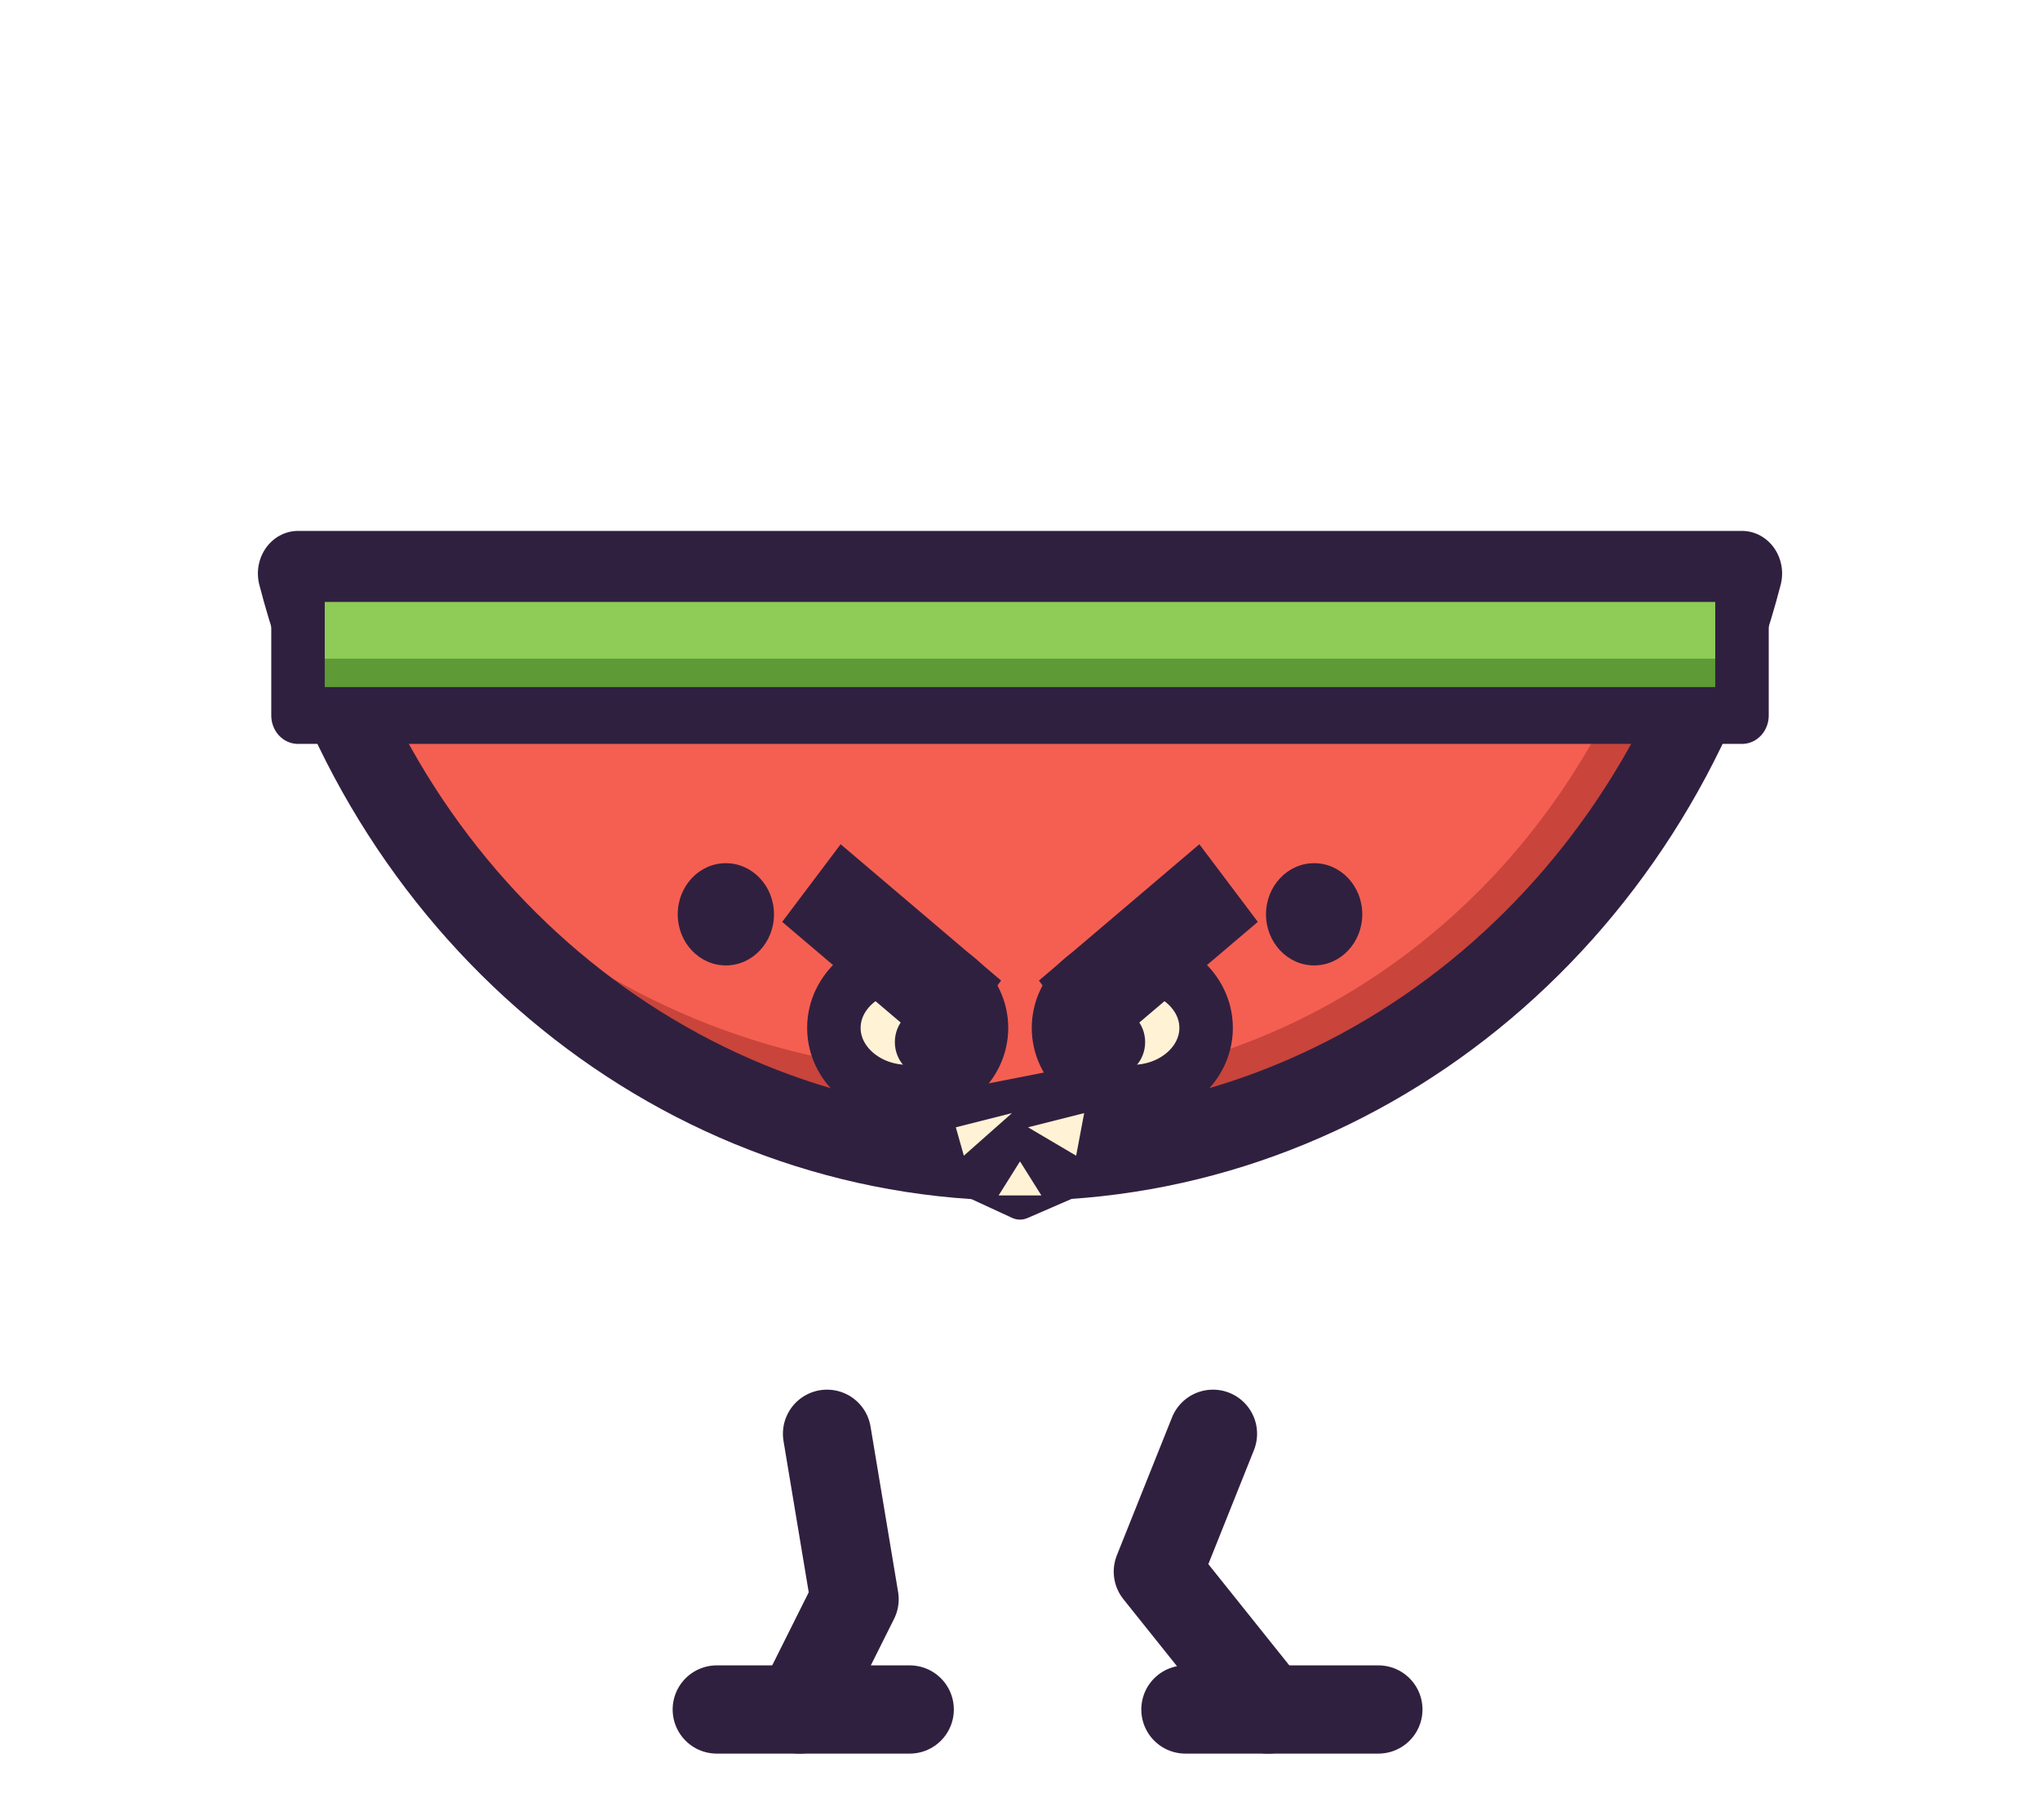
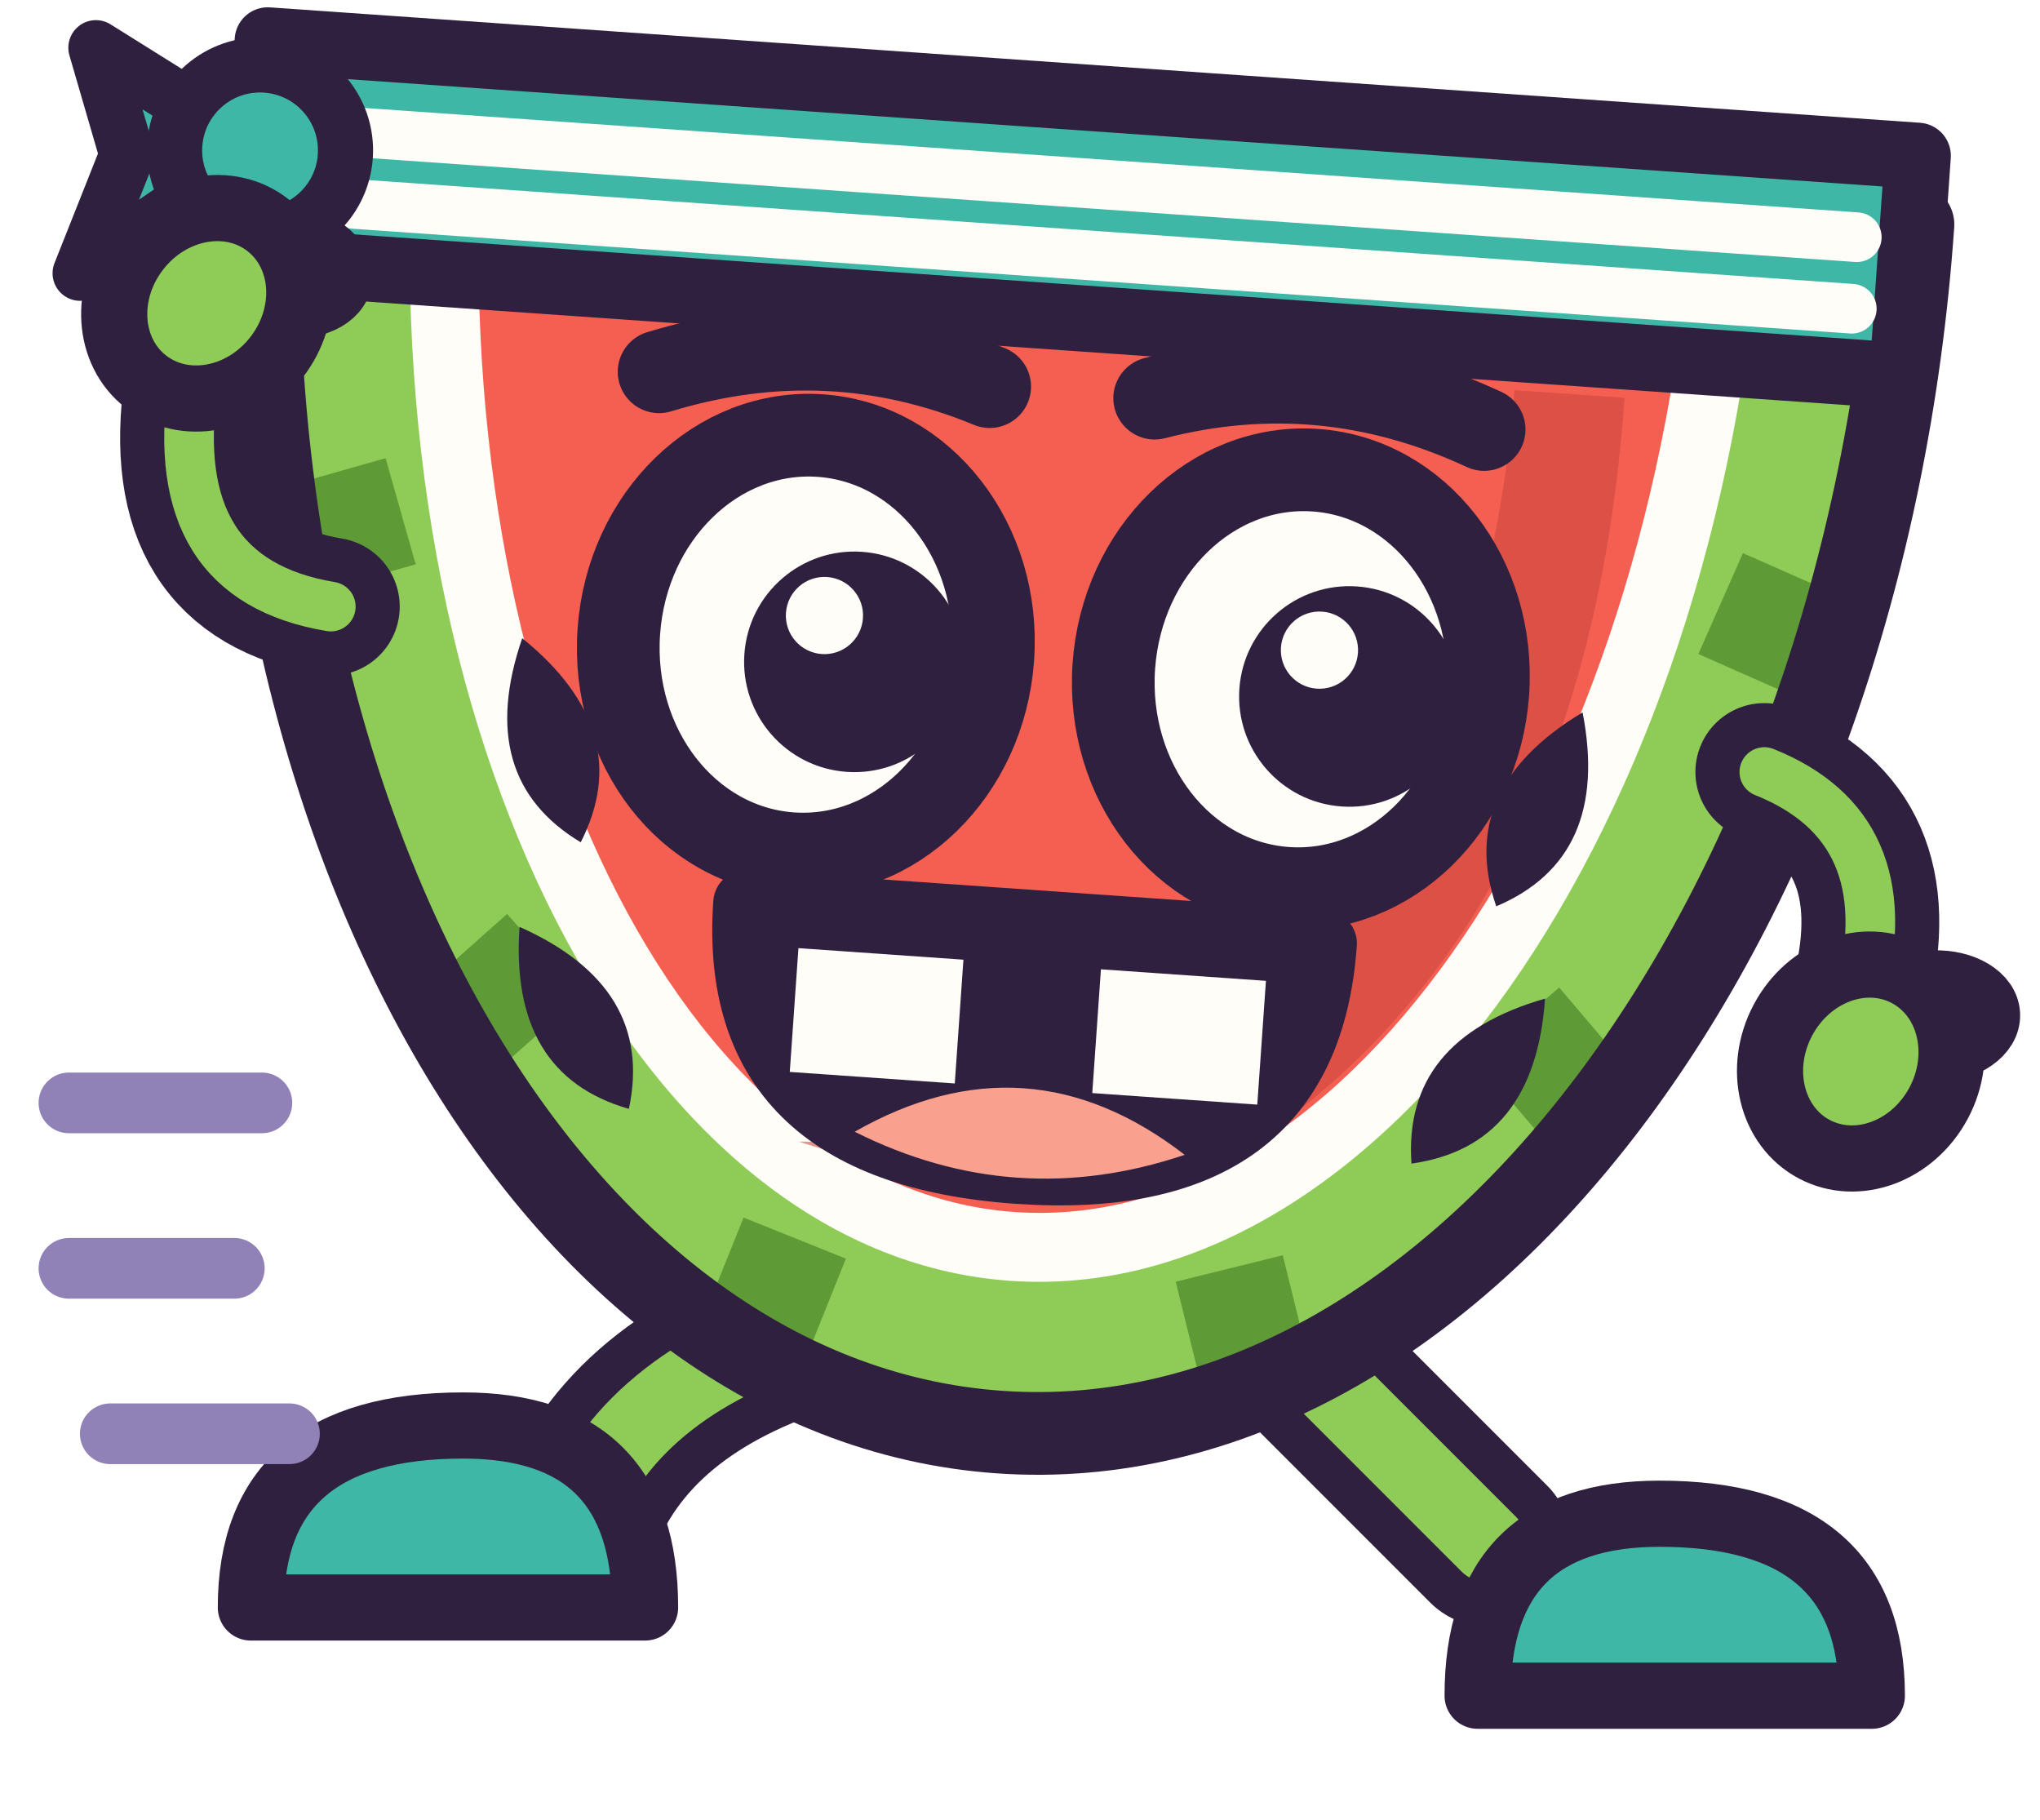
<svg xmlns="http://www.w3.org/2000/svg" width="74" height="66" viewBox="0 0 74 66">
-   <path d="M30 52L31 58L29 62" fill="none" stroke="#30203F" stroke-width="3.2" stroke-linecap="round" stroke-linejoin="round" />
-   <path d="M26 62L33 62" fill="none" stroke="#30203F" stroke-width="3.2" stroke-linecap="round" stroke-linejoin="round" />
-   <path d="M44 52L42 57L46 62" fill="none" stroke="#30203F" stroke-width="3.2" stroke-linecap="round" stroke-linejoin="round" />
-   <path d="M43 62L50 62" fill="none" stroke="#30203F" stroke-width="3.2" stroke-linecap="round" stroke-linejoin="round" />
-   <g transform="translate(37 62) scale(0.97 1.03) translate(-37 -62)">
-     <g>
+   <path d="M30 48Q23 50 21 55" fill="none" stroke="#30203F" stroke-width="6" stroke-linecap="round" stroke-linejoin="round" />
+   <path d="M30 48Q23 50 21 55" fill="none" stroke="#8FCB57" stroke-width="2.8" stroke-linecap="round" stroke-linejoin="round" />
+   <path d="M23.4 58.3Q23.4 51.7 16.8 51.7Q9.1 51.7 9.1 58.3Z" fill="#3FB7A6" stroke="#30203F" stroke-width="2.4" stroke-linejoin="round" />
+   <path d="M46 48L54 56" fill="none" stroke="#30203F" stroke-width="6" stroke-linecap="round" stroke-linejoin="round" />
+   <path d="M46 48L54 56" fill="none" stroke="#8FCB57" stroke-width="2.8" stroke-linecap="round" stroke-linejoin="round" />
+   <path d="M53.6 61.5Q53.6 54.9 60.2 54.9Q67.9 54.9 67.9 61.5Z" fill="#3FB7A6" stroke="#30203F" stroke-width="2.4" stroke-linejoin="round" />
+   <g transform="translate(0 -1)">
+     <g transform="rotate(4 38 28)">
      <clipPath id="c1">
-         <path d="M10 22 A28 28 0 0 0 64 22 Z" />
+         <path d="M68 7H8A30 46 0 0 0 68 7Z" />
      </clipPath>
-       <path d="M10 22 A28 28 0 0 0 64 22 Z" fill="#C9443B" />
+       <path d="M68 7H8A30 46 0 0 0 68 7Z" fill="#8FCB57" />
+       <path d="M62.5 7H13.5A24.5 40.5 0 0 0 62.5 7Z" fill="#FFFDF7" />
+       <path d="M60 7H16A22 38 0 0 0 60 7Z" fill="#F45F52" />
      <g clip-path="url(#c1)">
-         <path transform="translate(-2 -3)" d="M10 22 A28 28 0 0 0 64 22 Z" fill="#F45F52" />
+         <path d="M68.1 23.4L62 21.2" fill="none" stroke="#5E9A35" stroke-width="4" />
+         <path d="M60.2 41.5L55.7 36.9" fill="none" stroke="#5E9A35" stroke-width="4" />
+         <path d="M47.9 52.7L45.9 46.5" fill="none" stroke="#5E9A35" stroke-width="4" />
+         <path d="M28.1 52.7L30.1 46.5" fill="none" stroke="#5E9A35" stroke-width="4" />
+         <path d="M15.8 41.5L20.3 36.9" fill="none" stroke="#5E9A35" stroke-width="4" />
+         <path d="M7.9 23.4L14 21.2" fill="none" stroke="#5E9A35" stroke-width="4" />
+         <path d="M58 14Q58 34 45 43Q38 45 30 43Q48 42 52 28Q54 20 54 14Z" fill="#C9443B" opacity=".55" />
      </g>
-       <path d="M10 22 A28 28 0 0 0 64 22 Z" fill="none" stroke="#30203F" stroke-width="3" stroke-linejoin="round" />
+       <path d="M68 7H8A30 46 0 0 0 68 7Z" fill="none" stroke="#30203F" stroke-width="3" stroke-linecap="round" stroke-linejoin="round" />
+       <path d="M8 4.5H68V12.5H8Z" fill="#3FB7A6" stroke="#30203F" stroke-width="2.4" stroke-linejoin="round" />
+       <path d="M10 7.6H66" fill="none" stroke="#FFFDF7" stroke-width="1.8" stroke-linecap="round" stroke-linejoin="round" />
+       <path d="M10 10.2H66" fill="none" stroke="#FFFDF7" stroke-width="1.8" stroke-linecap="round" stroke-linejoin="round" />
+       <path d="M8 8.5L1.8 5.2L3.2 9L1.8 13.4Z" fill="#3FB7A6" stroke="#30203F" stroke-width="2" stroke-linejoin="round" />
+       <circle cx="8" cy="8.5" r="3.1" fill="#3FB7A6" stroke="#30203F" stroke-width="2" />
+       <clipPath id="c2">
+         <ellipse cx="29" cy="25" rx="6.8" ry="7.6" />
+       </clipPath>
+       <ellipse cx="29" cy="25" rx="6.8" ry="7.6" fill="#FFFDF7" />
+       <g clip-path="url(#c2)">
+         <circle cx="30.8" cy="25.5" r="4" fill="#30203F" />
+         <circle cx="29.6" cy="23.9" r="1.4" fill="#FFFDF7" />
+       </g>
+       <ellipse cx="29" cy="25" rx="6.8" ry="7.6" fill="none" stroke="#30203F" stroke-width="3" />
+       <clipPath id="c3">
+         <ellipse cx="47" cy="25" rx="6.8" ry="7.6" />
+       </clipPath>
+       <ellipse cx="47" cy="25" rx="6.8" ry="7.6" fill="#FFFDF7" />
+       <g clip-path="url(#c3)">
+         <circle cx="48.8" cy="25.5" r="4" fill="#30203F" />
+         <circle cx="47.6" cy="23.9" r="1.4" fill="#FFFDF7" />
+       </g>
+       <ellipse cx="47" cy="25" rx="6.8" ry="7.6" fill="none" stroke="#30203F" stroke-width="3" />
+       <path d="M23 15.5Q29 13.2 35 15.2" fill="none" stroke="#30203F" stroke-width="3" stroke-linecap="round" stroke-linejoin="round" />
+       <path d="M41 15.2Q47 13.2 53 15.5" fill="none" stroke="#30203F" stroke-width="3" stroke-linecap="round" stroke-linejoin="round" />
+       <path d="M0 -3.4Q2.8 .6 0 3.6Q-2.8 .6 0 -3.4Z" fill="#30203F" transform="translate(20 29) rotate(-20) scale(1.1)" />
+       <path d="M0 -3.4Q2.8 .6 0 3.6Q-2.8 .6 0 -3.4Z" fill="#30203F" transform="translate(56 29) rotate(20) scale(1.1)" />
+       <path d="M0 -3.4Q2.8 .6 0 3.6Q-2.8 .6 0 -3.4Z" fill="#30203F" transform="translate(21.5 39) rotate(-35) scale(1.1)" />
+       <path d="M0 -3.4Q2.8 .6 0 3.6Q-2.8 .6 0 -3.4Z" fill="#30203F" transform="translate(54.5 39) rotate(35) scale(1.1)" />
+       <path d="M27.5 34.5H48.5Q48.5 43.5 38 43.5Q27.5 43.5 27.5 34.5Z" fill="#30203F" stroke="#30203F" stroke-width="2.4" stroke-linejoin="round" />
+       <path d="M29.5 36H35.5V40.5H29.5Z" fill="#FFFDF7" />
+       <path d="M40.5 36H46.5V40.5H40.5Z" fill="#FFFDF7" />
+       <path d="M32 42.5Q38 38.5 44 42.5Q38 45 32 42.5Z" fill="#F9A08F" />
    </g>
-     <path d="M13 22 A25 25 0 0 0 61 22 Z" fill="#F45F52" />
-     <g>
-       <clipPath id="c2">
-         <path d="M10 22 L64 22 L64 27 L10 27 Z" />
-       </clipPath>
-       <path d="M10 22 L64 22 L64 27 L10 27 Z" fill="#5E9A35" />
-       <g clip-path="url(#c2)">
-         <path transform="translate(0 -2)" d="M10 22 L64 22 L64 27 L10 27 Z" fill="#8FCB57" />
+     <path d="M12 23Q6 22 7 15" fill="none" stroke="#30203F" stroke-width="5" stroke-linecap="round" stroke-linejoin="round" />
+     <path d="M12 23Q6 22 7 15" fill="none" stroke="#8FCB57" stroke-width="1.8" stroke-linecap="round" stroke-linejoin="round" />
+     <g transform="rotate(128 7.5 12)">
+       <g transform="rotate(-30 4.8 10.4)">
+         <path d="M3.5 10.4A1.3 2 0 1 0 6.1 10.4A1.3 2 0 1 0 3.5 10.4Z" fill="#8FCB57" stroke="#30203F" stroke-width="2.2" stroke-linejoin="round" />
      </g>
-       <path d="M10 22 L64 22 L64 27 L10 27 Z" fill="none" stroke="#30203F" stroke-width="2" stroke-linejoin="round" />
+       <path d="M3.9 12A3.6 3.2 0 1 0 11.1 12A3.6 3.2 0 1 0 3.9 12Z" fill="#8FCB57" stroke="#30203F" stroke-width="2.4" stroke-linejoin="round" />
    </g>
-     <circle cx="26" cy="34" r="1.8" fill="#30203F" />
-     <circle cx="48" cy="34" r="1.8" fill="#30203F" />
-     <ellipse cx="32.8" cy="38" rx="2.76" ry="2.3" fill="#FFF2D5" stroke="#30203F" stroke-width="2" />
-     <circle cx="33.52" cy="38.5" r="1.2" fill="#30203F" />
-     <ellipse cx="41.2" cy="38" rx="2.76" ry="2.3" fill="#FFF2D5" stroke="#30203F" stroke-width="2" />
-     <circle cx="40.48" cy="38.5" r="1.2" fill="#30203F" />
-     <path d="M29.2 32.9L35.2 37.7" fill="none" stroke="#30203F" stroke-width="3.5" stroke-linecap="butt" stroke-linejoin="round" />
-     <path d="M44.8 32.9L38.8 37.7" fill="none" stroke="#30203F" stroke-width="3.5" stroke-linecap="butt" stroke-linejoin="round" />
-     <path d="M34.3 41L39.7 40L39.2 43.1L37 44L34.7 43Z" fill="#30203F" stroke="#30203F" stroke-width="1.5" stroke-linejoin="round" />
-     <path d="M34.6 41.5L36.7 41L34.9 42.5Z" fill="#FFF2D5" />
-     <path d="M37.3 41.5L39.4 41L39.1 42.5Z" fill="#FFF2D5" />
-     <path d="M36.2 43.9L37.8 43.9L37 42.7Z" fill="#FFF2D5" />
+     <path d="M64 29Q69 31 67.5 37" fill="none" stroke="#30203F" stroke-width="5" stroke-linecap="round" stroke-linejoin="round" />
+     <path d="M64 29Q69 31 67.5 37" fill="none" stroke="#8FCB57" stroke-width="1.8" stroke-linecap="round" stroke-linejoin="round" />
+     <g transform="rotate(118 67.5 39.5)">
+       <g transform="rotate(-30 64.8 37.9)">
+         <path d="M63.5 37.9A1.3 2 0 1 0 66.1 37.9A1.3 2 0 1 0 63.5 37.9Z" fill="#8FCB57" stroke="#30203F" stroke-width="2.2" stroke-linejoin="round" />
+       </g>
+       <path d="M63.9 39.5A3.6 3.2 0 1 0 71.1 39.5A3.6 3.2 0 1 0 63.9 39.5Z" fill="#8FCB57" stroke="#30203F" stroke-width="2.4" stroke-linejoin="round" />
+     </g>
  </g>
+   <path d="M2.5 40L9.5 40" fill="none" stroke="#9081B6" stroke-width="2.2" stroke-linecap="round" stroke-linejoin="round" />
+   <path d="M2.5 46L8.5 46" fill="none" stroke="#9081B6" stroke-width="2.2" stroke-linecap="round" stroke-linejoin="round" />
+   <path d="M4 52L10.5 52" fill="none" stroke="#9081B6" stroke-width="2.2" stroke-linecap="round" stroke-linejoin="round" />
</svg>
